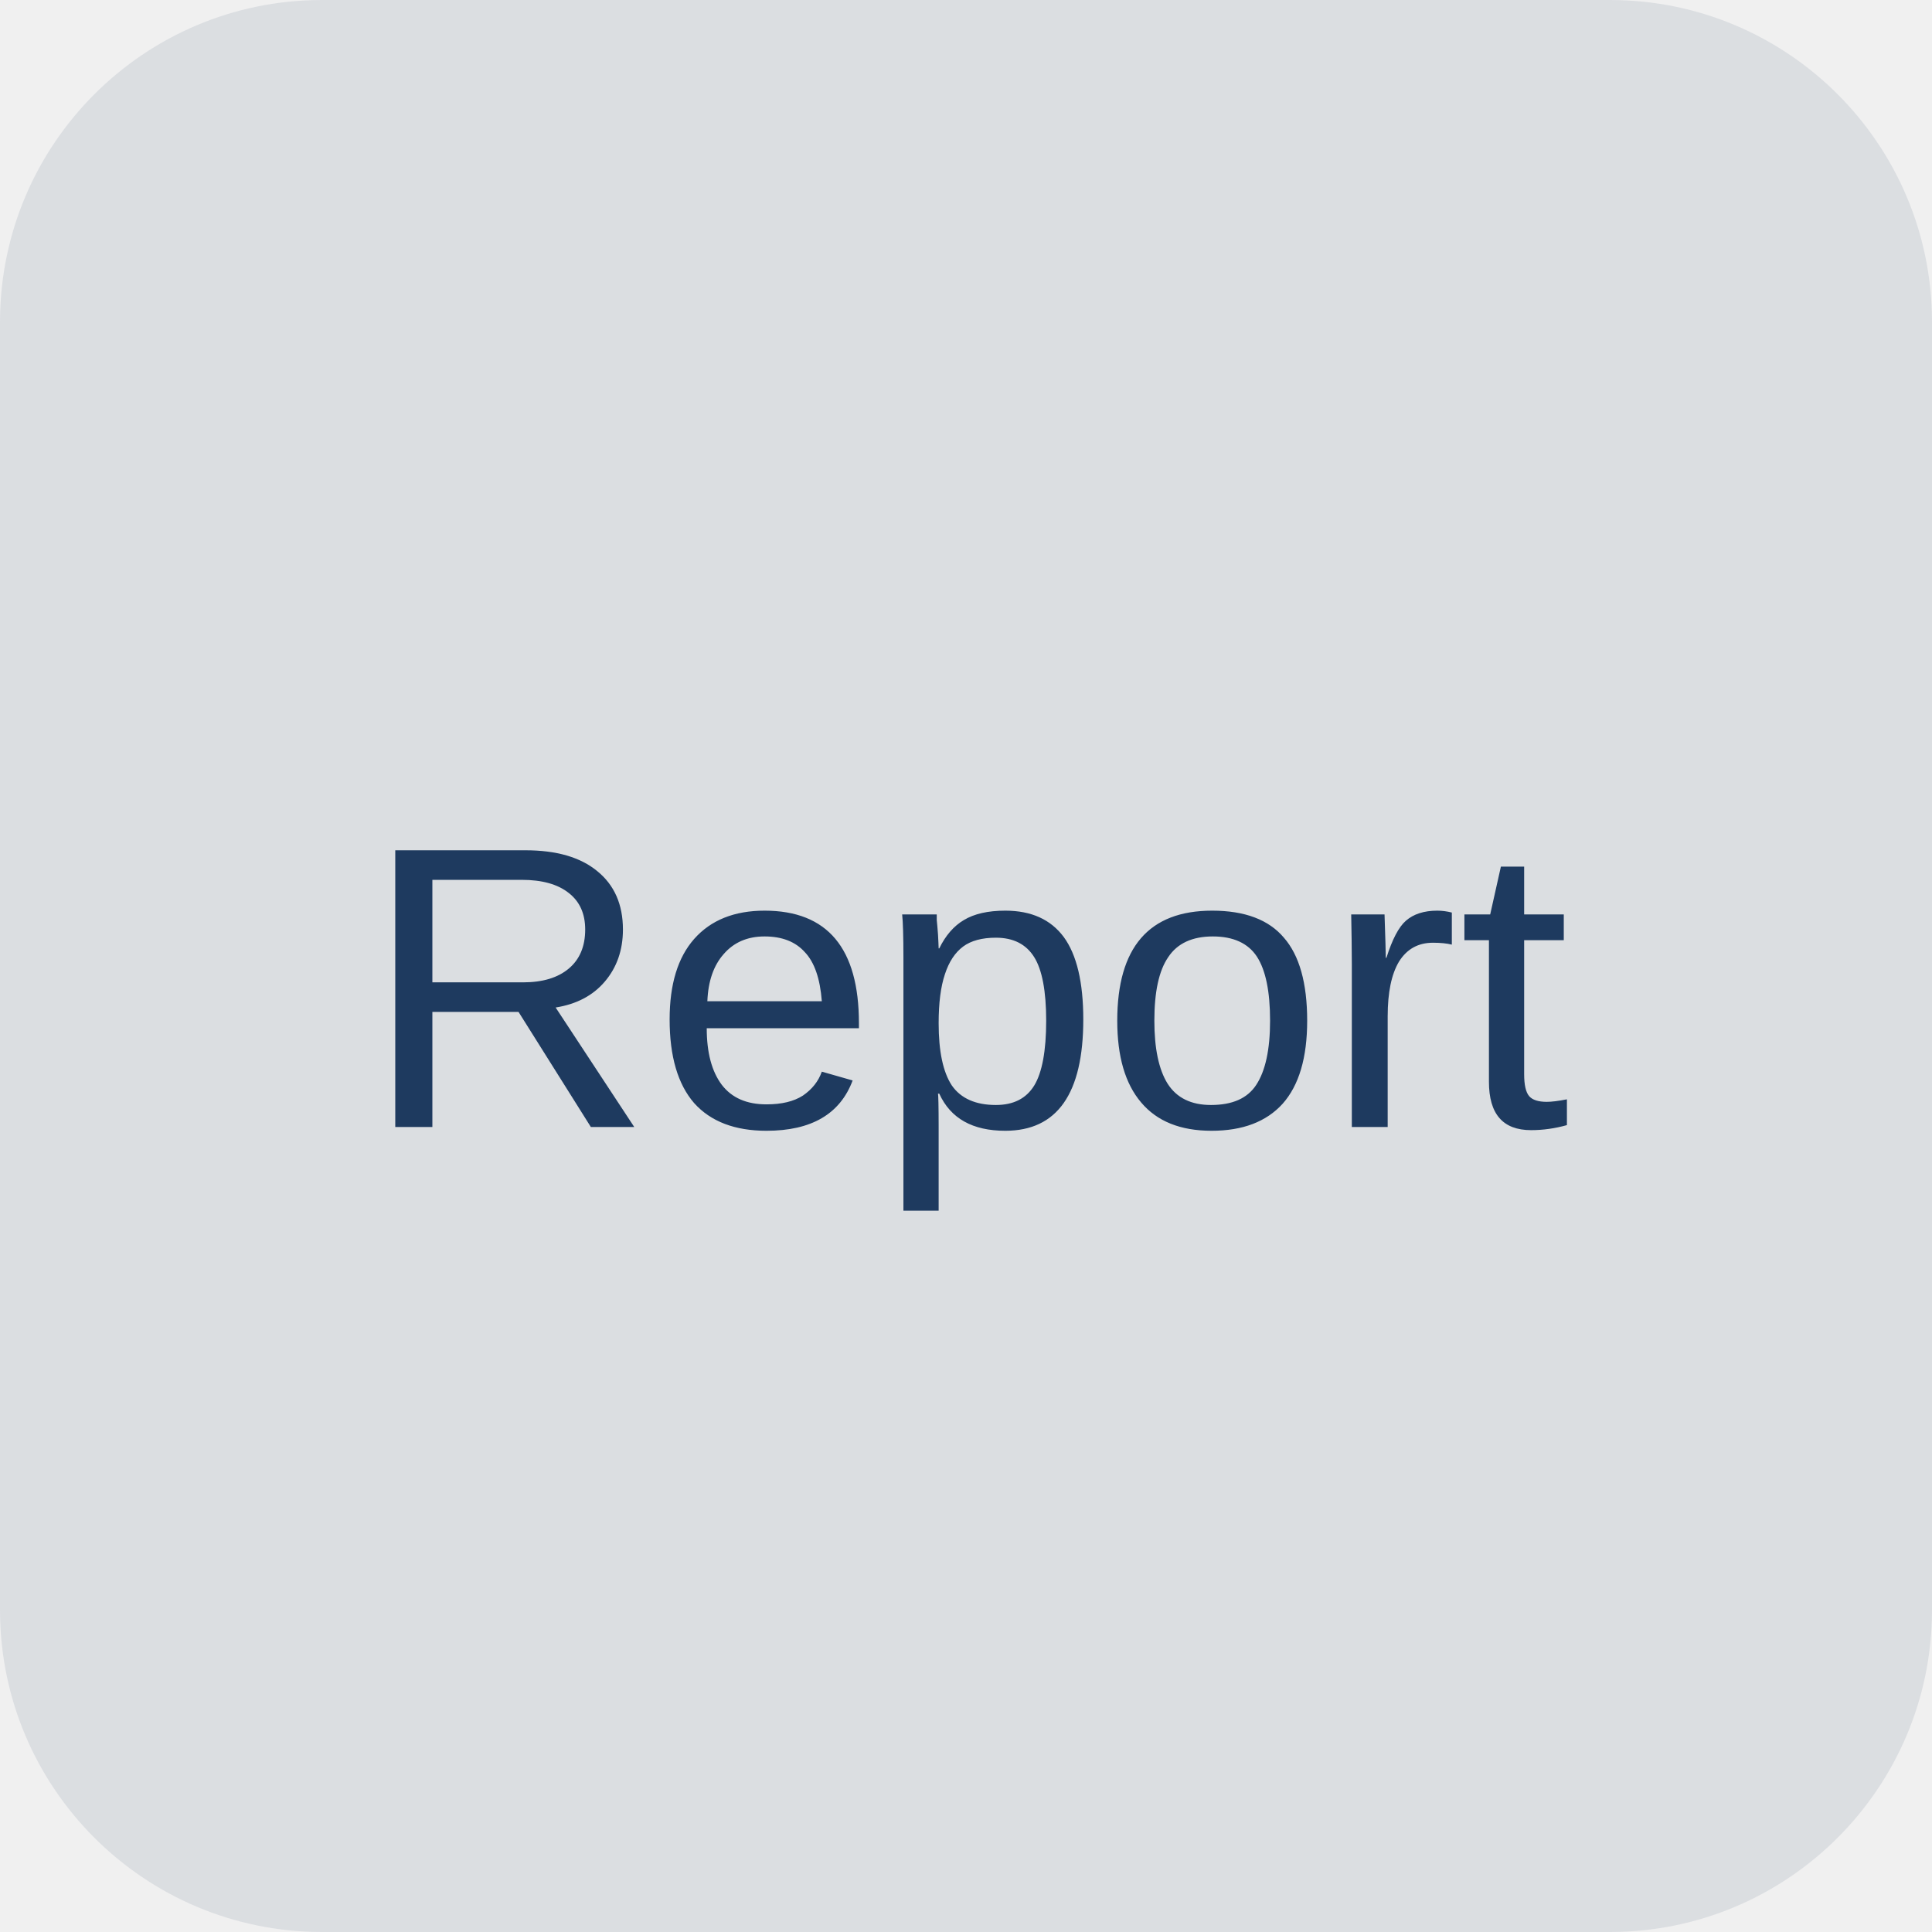
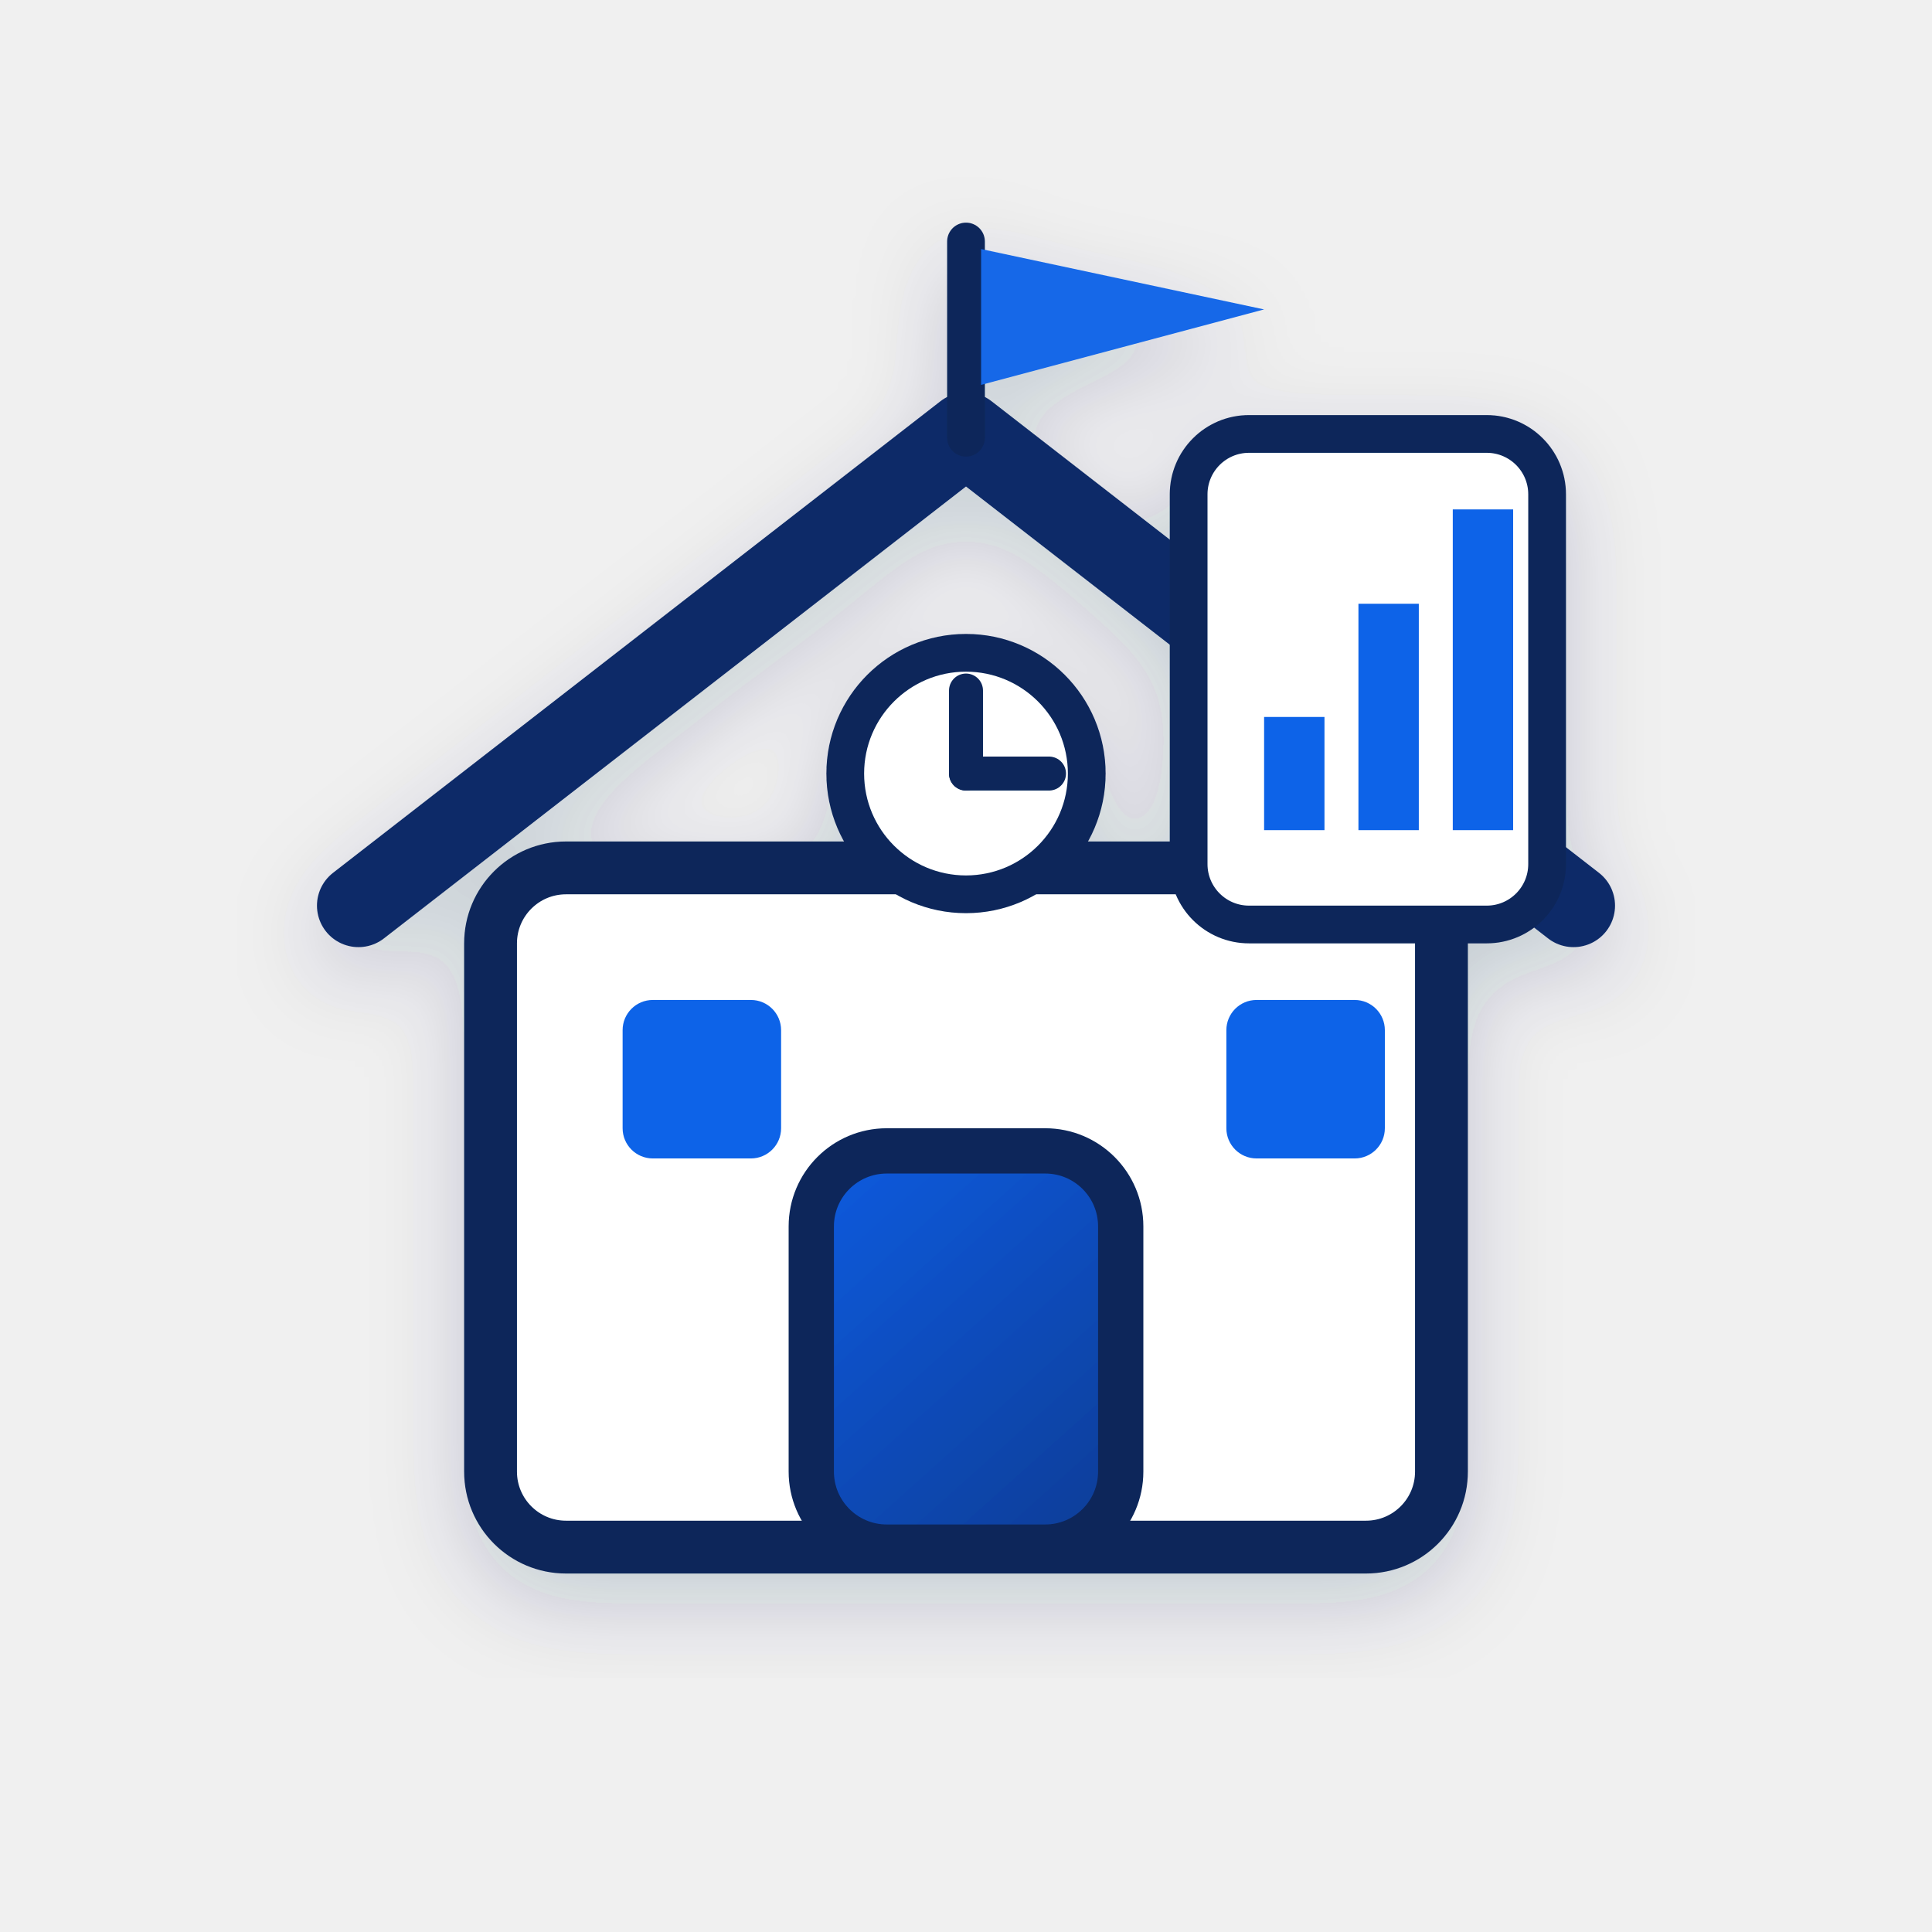
- <svg xmlns="http://www.w3.org/2000/svg" viewBox="0 0 48 48" width="48" height="48">
-   <rect width="48" height="48" rx="8" fill="#1e3a5f" opacity="0.1" />
-   <text x="24" y="28" text-anchor="middle" font-family="Arial" font-size="10" fill="#1e3a5f">Report</text>
+ <svg xmlns="http://www.w3.org/2000/svg" width="512" height="512" viewBox="0 0 512 512" fill="none" role="img" aria-label="icon-reporting-school-report">
+   <defs>
+     <linearGradient id="blueGrad" x1="80" y1="60" x2="430" y2="450" gradientUnits="userSpaceOnUse">
+       <stop offset="0" stop-color="#1D7DFF" />
+       <stop offset="0.55" stop-color="#0D58D8" />
+       <stop offset="1" stop-color="#061F50" />
+     </linearGradient>
+     <linearGradient id="softGrad" x1="100" y1="80" x2="420" y2="430" gradientUnits="userSpaceOnUse">
+       <stop offset="0" stop-color="#F7FBFF" />
+       <stop offset="1" stop-color="#DCEBFF" />
+     </linearGradient>
+     <filter id="softShadow" x="-10%" y="-10%" width="120%" height="120%">
+       <feDropShadow dx="0" dy="8" stdDeviation="12" flood-color="#0B2458" flood-opacity="0.18" />
+     </filter>
+   </defs>
+   <g filter="url(#softShadow)">
+     <path d="M95 240 L256 115 L417 240" stroke="#0B2B67" stroke-width="22" stroke-linecap="round" stroke-linejoin="round" fill="none" />
+     <rect x="130" y="230" width="252" height="180" rx="20" fill="#FFFFFF" stroke="#08265A" stroke-width="14" />
+     <rect x="215" y="305" width="82" height="105" rx="20" fill="url(#blueGrad)" stroke="#08265A" stroke-width="12" />
+     <rect x="165" y="265" width="42" height="42" rx="8" fill="#0D64E8" />
+     <rect x="325" y="265" width="42" height="42" rx="8" fill="#0D64E8" />
+     <line x1="256" y1="116" x2="256" y2="64" stroke="#08265A" stroke-width="10" stroke-linecap="round" />
+     <path d="M260 66 L335 82 L260 102 Z" fill="#1267E8" />
+     <circle cx="256" cy="205" r="32" fill="#FFFFFF" stroke="#08265A" stroke-width="10" />
+     <line x1="256" y1="205" x2="256" y2="183" stroke="#08265A" stroke-width="9" stroke-linecap="round" />
+     <line x1="256" y1="205" x2="278" y2="205" stroke="#08265A" stroke-width="9" stroke-linecap="round" />
+     <rect x="315" y="115" width="95" height="130" rx="16" fill="#FFFFFF" stroke="#08265A" stroke-width="10" />
+     <rect x="335" y="190" width="16" height="30" fill="#0D64E8" />
+     <rect x="360" y="160" width="16" height="60" fill="#0D64E8" />
+     <rect x="385" y="135" width="16" height="85" fill="#0D64E8" />
+   </g>
</svg>
